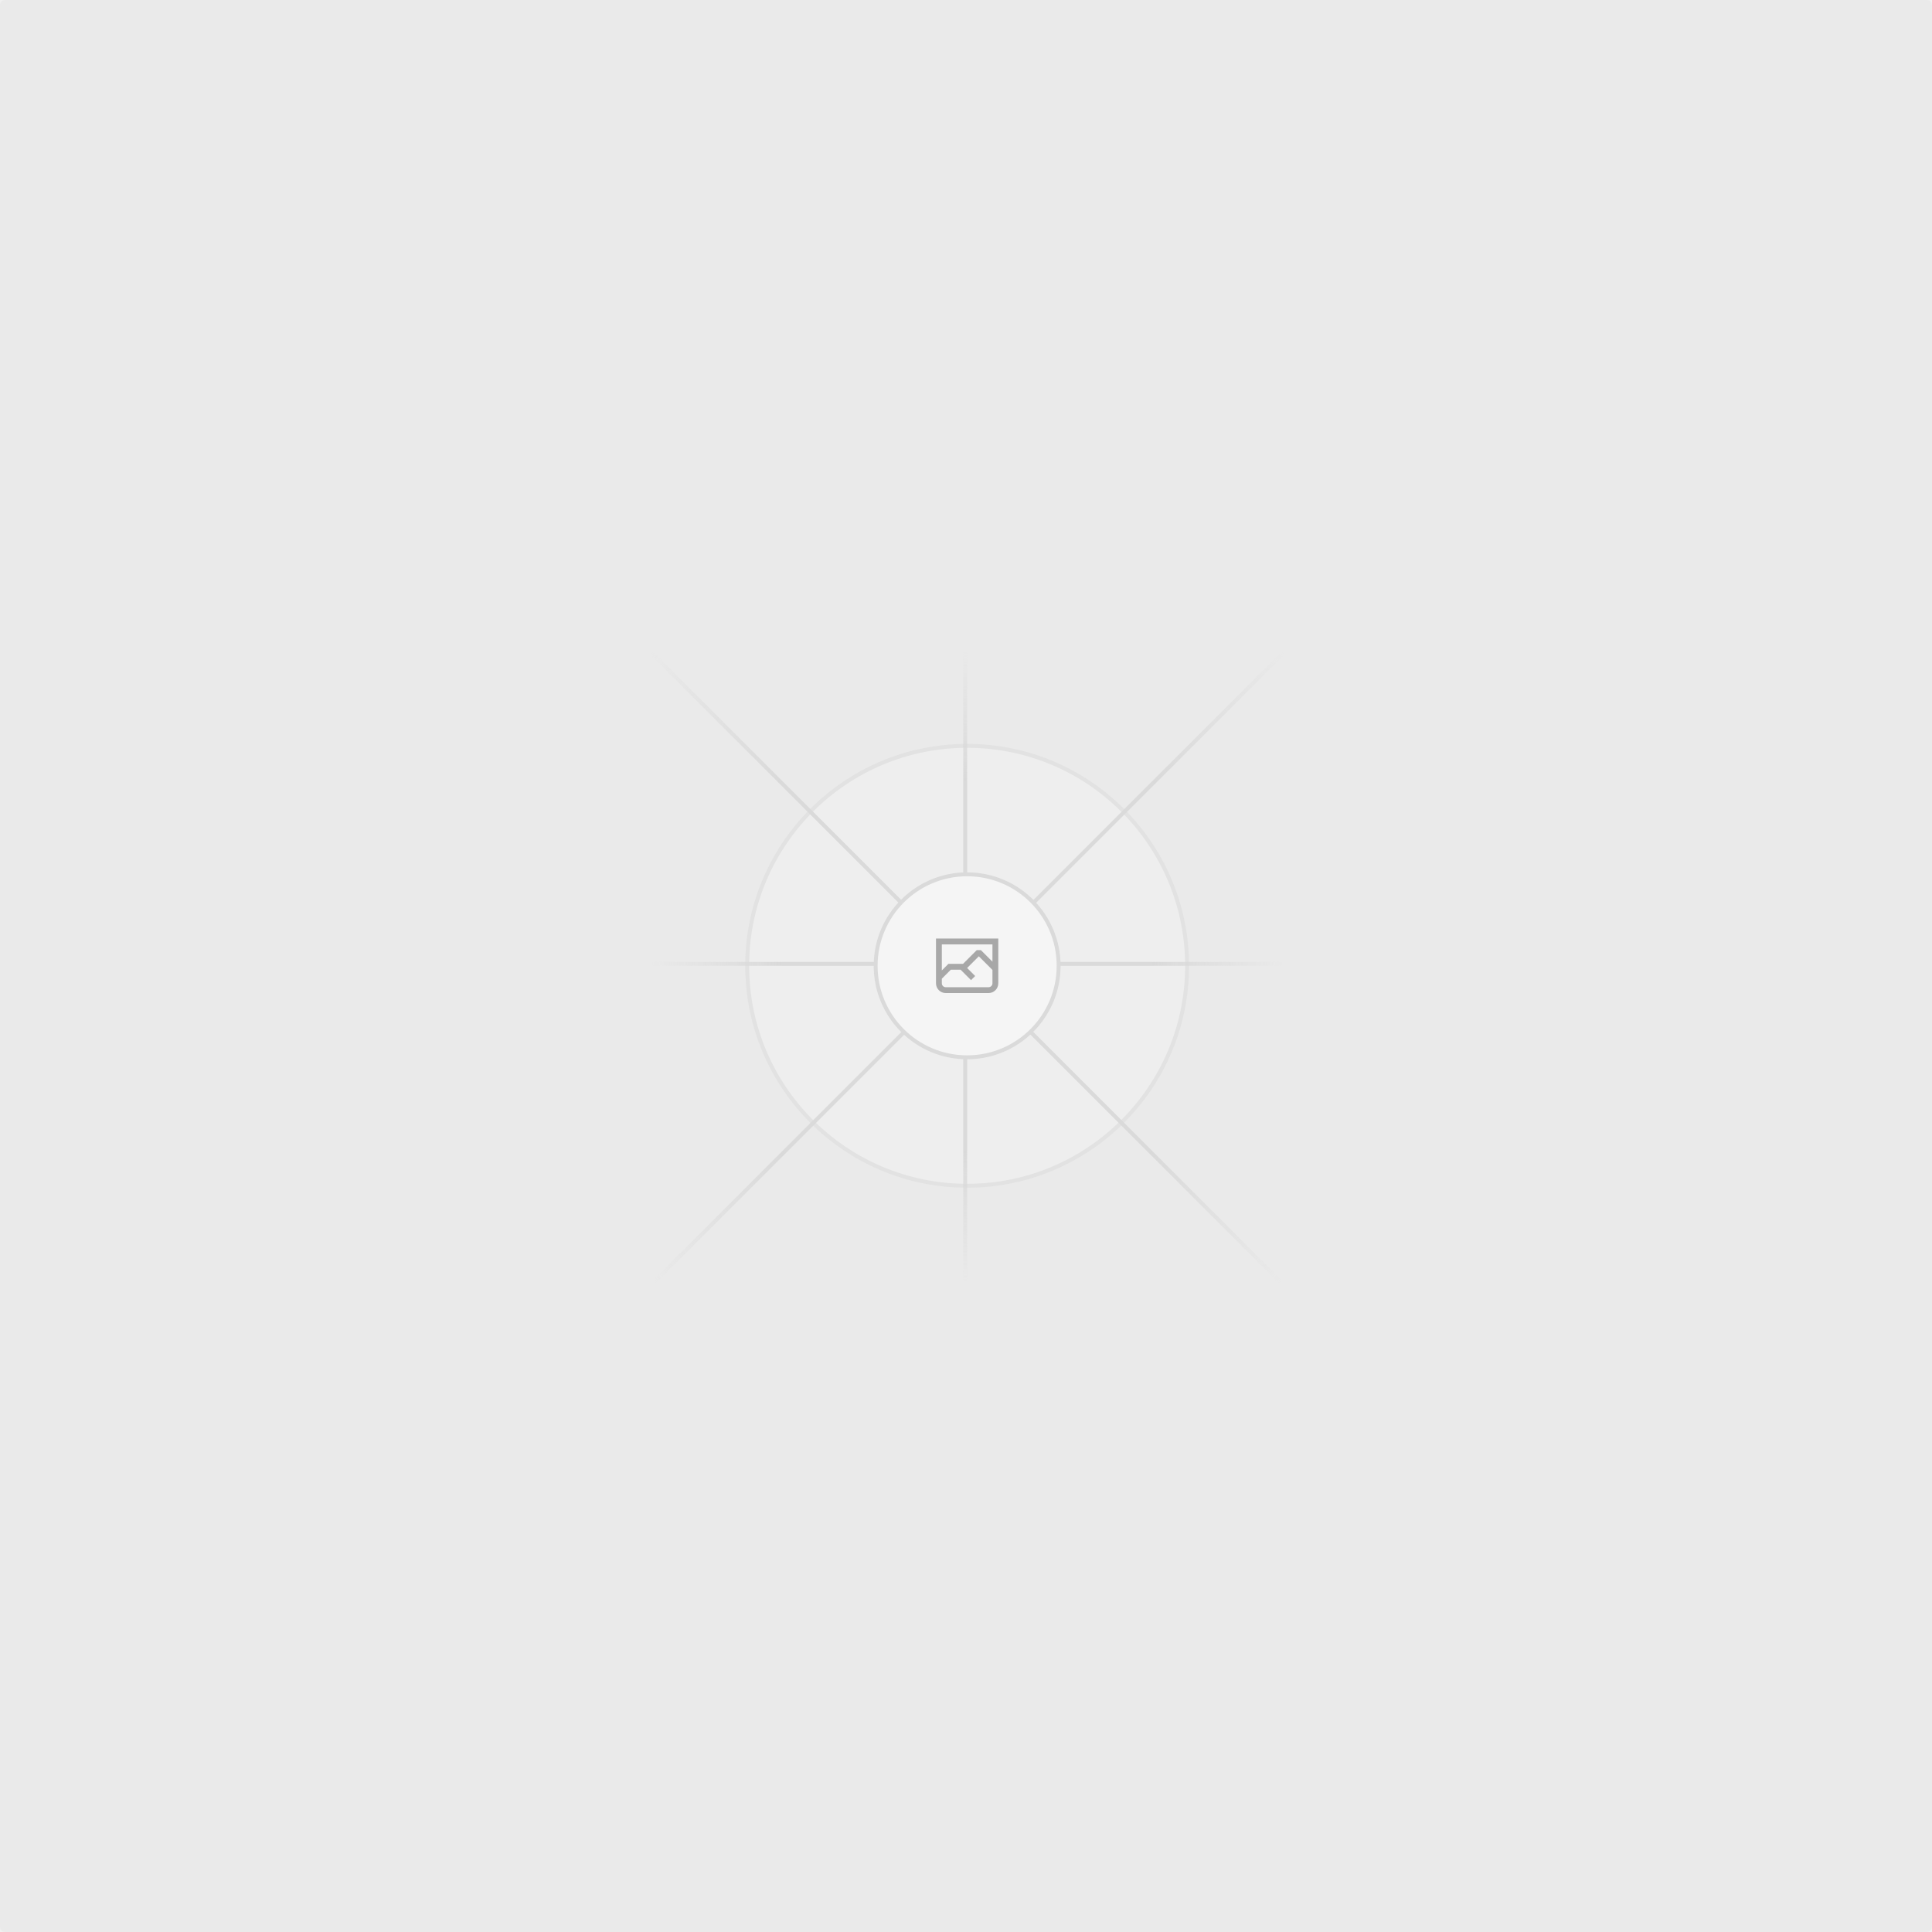
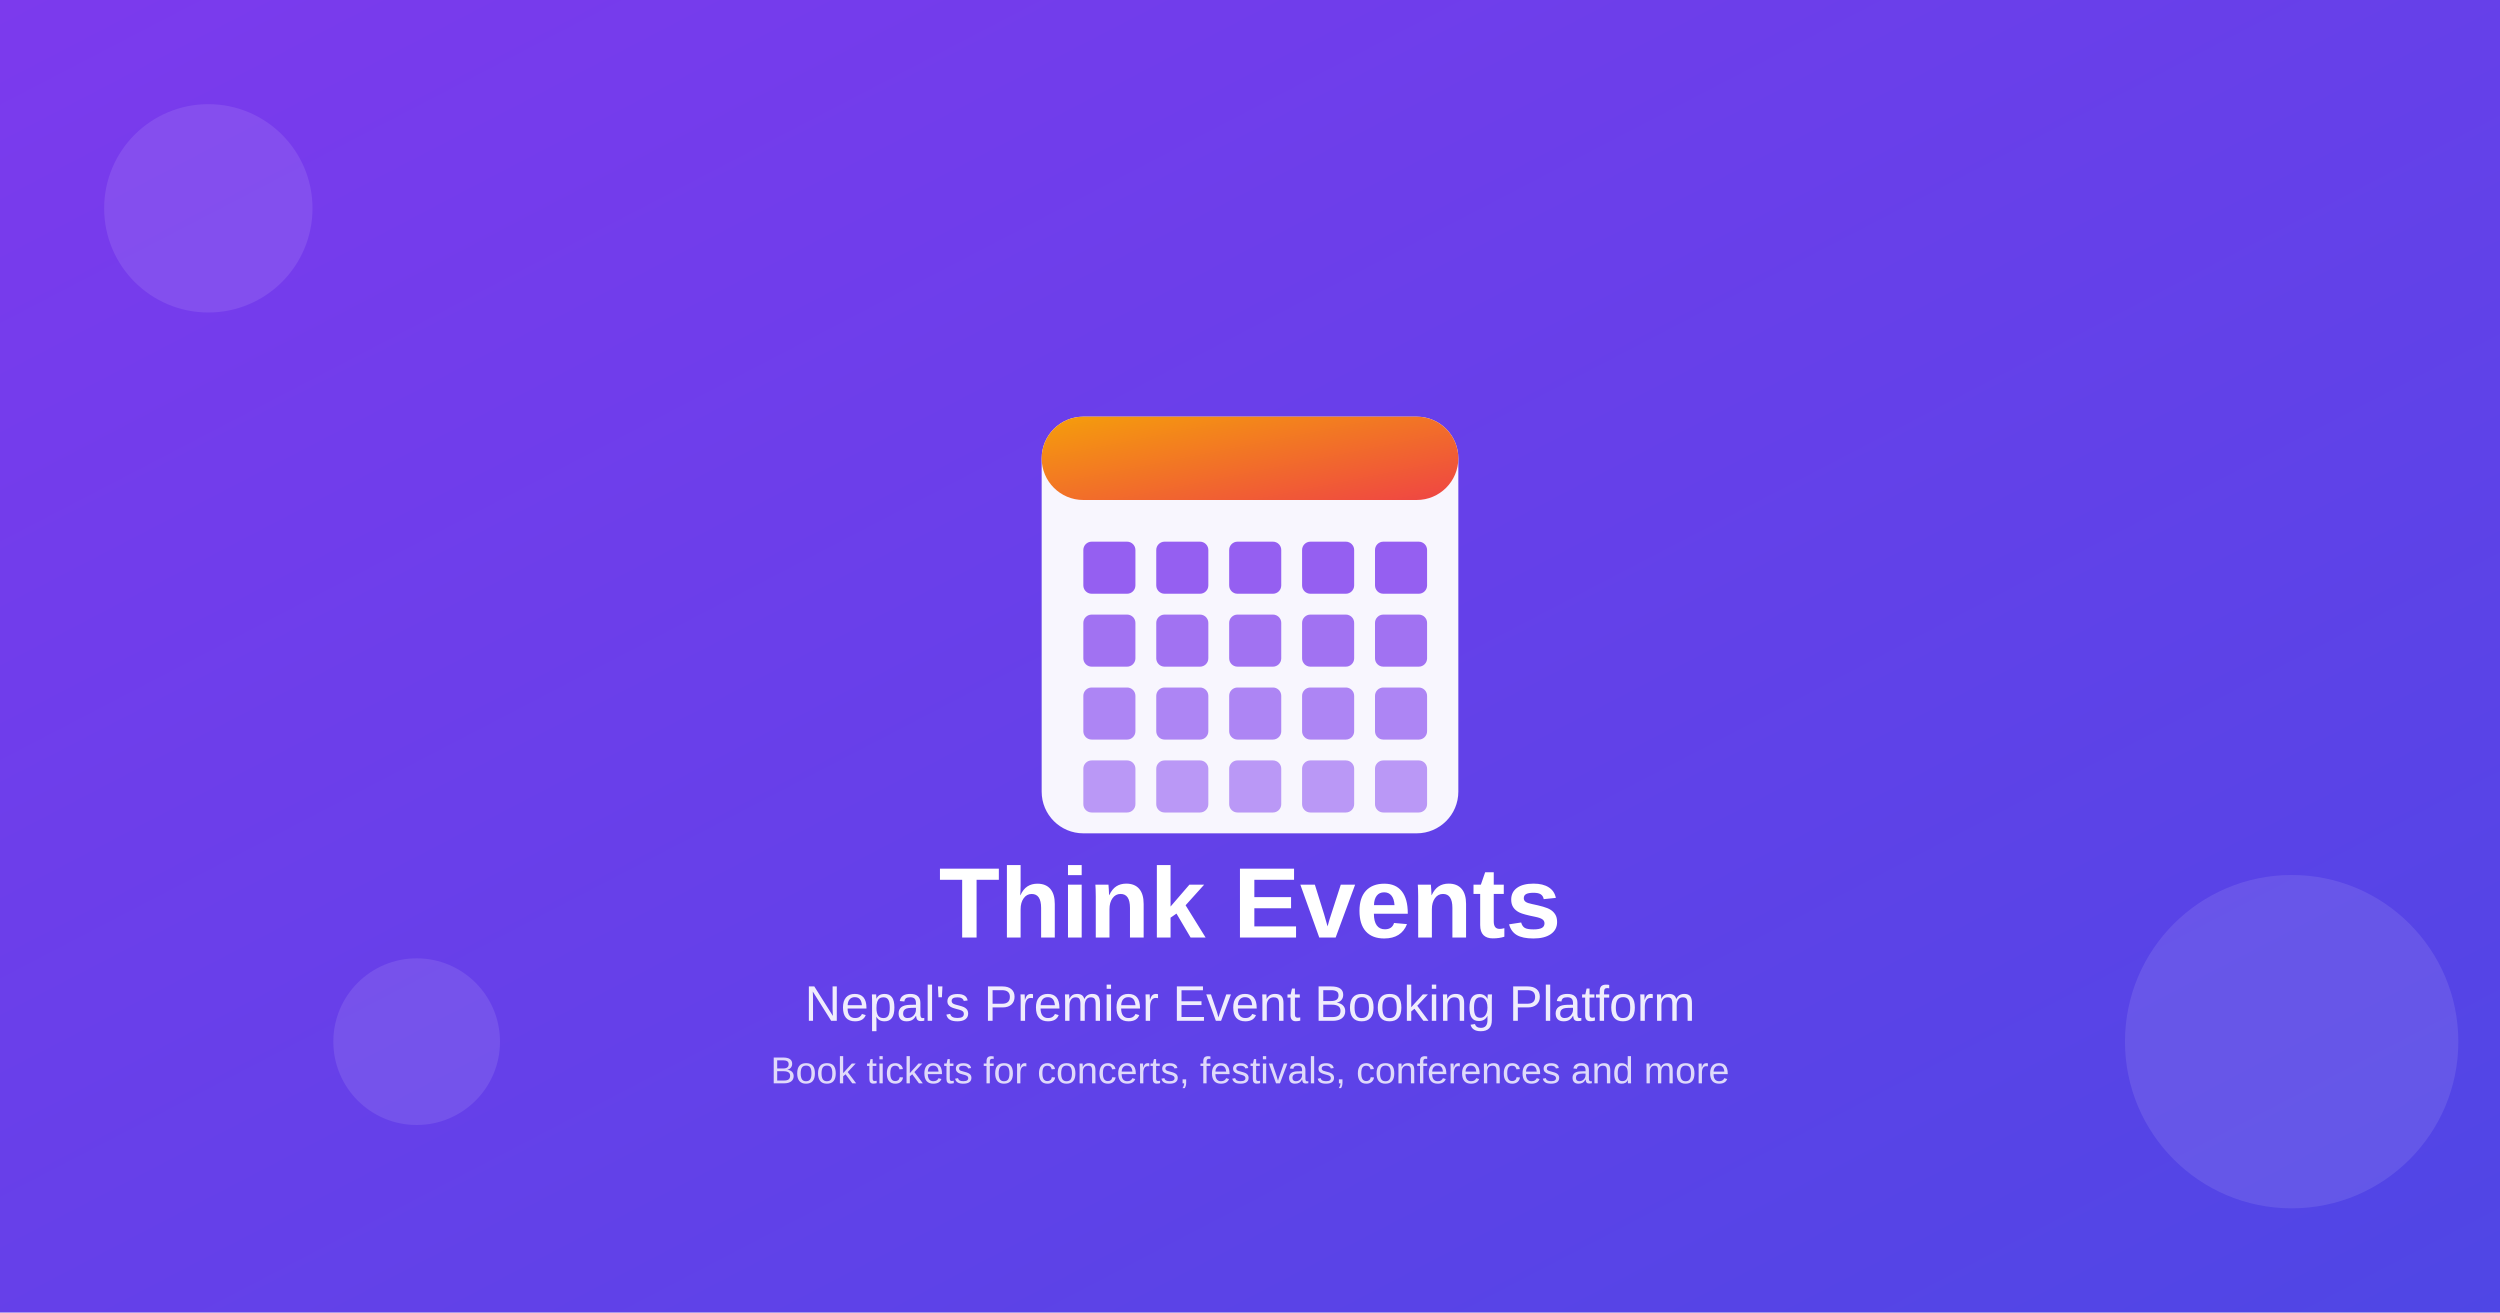
- <svg xmlns="http://www.w3.org/2000/svg" width="1200" height="1200" fill="none">
-   <rect width="1200" height="1200" fill="#EAEAEA" rx="3" />
-   <g opacity=".5">
-     <g opacity=".5">
-       <path fill="#FAFAFA" d="M600.709 736.5c-75.454 0-136.621-61.167-136.621-136.62 0-75.454 61.167-136.621 136.621-136.621 75.453 0 136.62 61.167 136.62 136.621 0 75.453-61.167 136.62-136.62 136.62Z" />
-       <path stroke="#C9C9C9" stroke-width="2.418" d="M600.709 736.5c-75.454 0-136.621-61.167-136.621-136.62 0-75.454 61.167-136.621 136.621-136.621 75.453 0 136.62 61.167 136.62 136.621 0 75.453-61.167 136.62-136.62 136.62Z" />
-     </g>
-     <path stroke="url(#a)" stroke-width="2.418" d="M0-1.209h553.581" transform="scale(1 -1) rotate(45 1163.11 91.165)" />
-     <path stroke="url(#b)" stroke-width="2.418" d="M404.846 598.671h391.726" />
-     <path stroke="url(#c)" stroke-width="2.418" d="M599.5 795.742V404.017" />
-     <path stroke="url(#d)" stroke-width="2.418" d="m795.717 796.597-391.441-391.44" />
-     <path fill="#fff" d="M600.709 656.704c-31.384 0-56.825-25.441-56.825-56.824 0-31.384 25.441-56.825 56.825-56.825 31.383 0 56.824 25.441 56.824 56.825 0 31.383-25.441 56.824-56.824 56.824Z" />
-     <g clip-path="url(#e)">
-       <path fill="#666" fill-rule="evenodd" d="M616.426 586.58h-31.434v16.176l3.553-3.554.531-.531h9.068l.074-.074 8.463-8.463h2.565l7.18 7.181V586.58Zm-15.715 14.654 3.698 3.699 1.283 1.282-2.565 2.565-1.282-1.283-5.2-5.199h-6.066l-5.514 5.514-.073.073v2.876a2.418 2.418 0 0 0 2.418 2.418h26.598a2.418 2.418 0 0 0 2.418-2.418v-8.317l-8.463-8.463-7.181 7.181-.071.072Zm-19.347 5.442v4.085a6.045 6.045 0 0 0 6.046 6.045h26.598a6.044 6.044 0 0 0 6.045-6.045v-7.108l1.356-1.355-1.282-1.283-.074-.073v-17.989h-38.689v23.43l-.146.146.146.147Z" clip-rule="evenodd" />
-     </g>
-     <path stroke="#C9C9C9" stroke-width="2.418" d="M600.709 656.704c-31.384 0-56.825-25.441-56.825-56.824 0-31.384 25.441-56.825 56.825-56.825 31.383 0 56.824 25.441 56.824 56.825 0 31.383-25.441 56.824-56.824 56.824Z" />
+ <svg xmlns="http://www.w3.org/2000/svg" viewBox="0 0 1200 630" width="1200" height="630">
+   <defs>
+     <linearGradient id="bg" x1="0%" y1="0%" x2="100%" y2="100%">
+       <stop offset="0%" style="stop-color:#7c3aed;stop-opacity:1" />
+       <stop offset="100%" style="stop-color:#4f46e5;stop-opacity:1" />
+     </linearGradient>
+     <linearGradient id="accent" x1="0%" y1="0%" x2="100%" y2="100%">
+       <stop offset="0%" style="stop-color:#f59e0b;stop-opacity:1" />
+       <stop offset="100%" style="stop-color:#ef4444;stop-opacity:1" />
+     </linearGradient>
+   </defs>
+   <rect width="1200" height="630" fill="url(#bg)" />
+   <circle cx="100" cy="100" r="50" fill="white" opacity="0.1" />
+   <circle cx="1100" cy="500" r="80" fill="white" opacity="0.1" />
+   <circle cx="200" cy="500" r="40" fill="white" opacity="0.1" />
+   <g transform="translate(500, 200)">
+     <rect x="0" y="0" width="200" height="200" rx="20" fill="white" opacity="0.95" />
+     <rect x="0" y="0" width="200" height="40" rx="20" fill="url(#accent)" />
+     <rect x="20" y="60" width="25" height="25" rx="4" fill="#7c3aed" opacity="0.8" />
+     <rect x="55" y="60" width="25" height="25" rx="4" fill="#7c3aed" opacity="0.8" />
+     <rect x="90" y="60" width="25" height="25" rx="4" fill="#7c3aed" opacity="0.8" />
+     <rect x="125" y="60" width="25" height="25" rx="4" fill="#7c3aed" opacity="0.8" />
+     <rect x="160" y="60" width="25" height="25" rx="4" fill="#7c3aed" opacity="0.8" />
+     <rect x="20" y="95" width="25" height="25" rx="4" fill="#7c3aed" opacity="0.7" />
+     <rect x="55" y="95" width="25" height="25" rx="4" fill="#7c3aed" opacity="0.7" />
+     <rect x="90" y="95" width="25" height="25" rx="4" fill="#7c3aed" opacity="0.7" />
+     <rect x="125" y="95" width="25" height="25" rx="4" fill="#7c3aed" opacity="0.7" />
+     <rect x="160" y="95" width="25" height="25" rx="4" fill="#7c3aed" opacity="0.7" />
+     <rect x="20" y="130" width="25" height="25" rx="4" fill="#7c3aed" opacity="0.6" />
+     <rect x="55" y="130" width="25" height="25" rx="4" fill="#7c3aed" opacity="0.6" />
+     <rect x="90" y="130" width="25" height="25" rx="4" fill="#7c3aed" opacity="0.6" />
+     <rect x="125" y="130" width="25" height="25" rx="4" fill="#7c3aed" opacity="0.6" />
+     <rect x="160" y="130" width="25" height="25" rx="4" fill="#7c3aed" opacity="0.6" />
+     <rect x="20" y="165" width="25" height="25" rx="4" fill="#7c3aed" opacity="0.5" />
+     <rect x="55" y="165" width="25" height="25" rx="4" fill="#7c3aed" opacity="0.5" />
+     <rect x="90" y="165" width="25" height="25" rx="4" fill="#7c3aed" opacity="0.5" />
+     <rect x="125" y="165" width="25" height="25" rx="4" fill="#7c3aed" opacity="0.5" />
+     <rect x="160" y="165" width="25" height="25" rx="4" fill="#7c3aed" opacity="0.5" />
  </g>
-   <defs>
-     <linearGradient id="a" x1="554.061" x2="-.48" y1=".083" y2=".087" gradientUnits="userSpaceOnUse">
-       <stop stop-color="#C9C9C9" stop-opacity="0" />
-       <stop offset=".208" stop-color="#C9C9C9" />
-       <stop offset=".792" stop-color="#C9C9C9" />
-       <stop offset="1" stop-color="#C9C9C9" stop-opacity="0" />
-     </linearGradient>
-     <linearGradient id="b" x1="796.912" x2="404.507" y1="599.963" y2="599.965" gradientUnits="userSpaceOnUse">
-       <stop stop-color="#C9C9C9" stop-opacity="0" />
-       <stop offset=".208" stop-color="#C9C9C9" />
-       <stop offset=".792" stop-color="#C9C9C9" />
-       <stop offset="1" stop-color="#C9C9C9" stop-opacity="0" />
-     </linearGradient>
-     <linearGradient id="c" x1="600.792" x2="600.794" y1="403.677" y2="796.082" gradientUnits="userSpaceOnUse">
-       <stop stop-color="#C9C9C9" stop-opacity="0" />
-       <stop offset=".208" stop-color="#C9C9C9" />
-       <stop offset=".792" stop-color="#C9C9C9" />
-       <stop offset="1" stop-color="#C9C9C9" stop-opacity="0" />
-     </linearGradient>
-     <linearGradient id="d" x1="404.85" x2="796.972" y1="403.903" y2="796.02" gradientUnits="userSpaceOnUse">
-       <stop stop-color="#C9C9C9" stop-opacity="0" />
-       <stop offset=".208" stop-color="#C9C9C9" />
-       <stop offset=".792" stop-color="#C9C9C9" />
-       <stop offset="1" stop-color="#C9C9C9" stop-opacity="0" />
-     </linearGradient>
-     <clipPath id="e">
-       <path fill="#fff" d="M581.364 580.535h38.689v38.689h-38.689z" />
-     </clipPath>
-   </defs>
+   <text x="600" y="450" font-family="Arial, sans-serif" font-size="48" font-weight="bold" text-anchor="middle" fill="white">Think Events</text>
+   <text x="600" y="490" font-family="Arial, sans-serif" font-size="24" text-anchor="middle" fill="white" opacity="0.9">Nepal's Premier Event Booking Platform</text>
+   <text x="600" y="520" font-family="Arial, sans-serif" font-size="18" text-anchor="middle" fill="white" opacity="0.8">Book tickets for concerts, festivals, conferences and more</text>
</svg>
